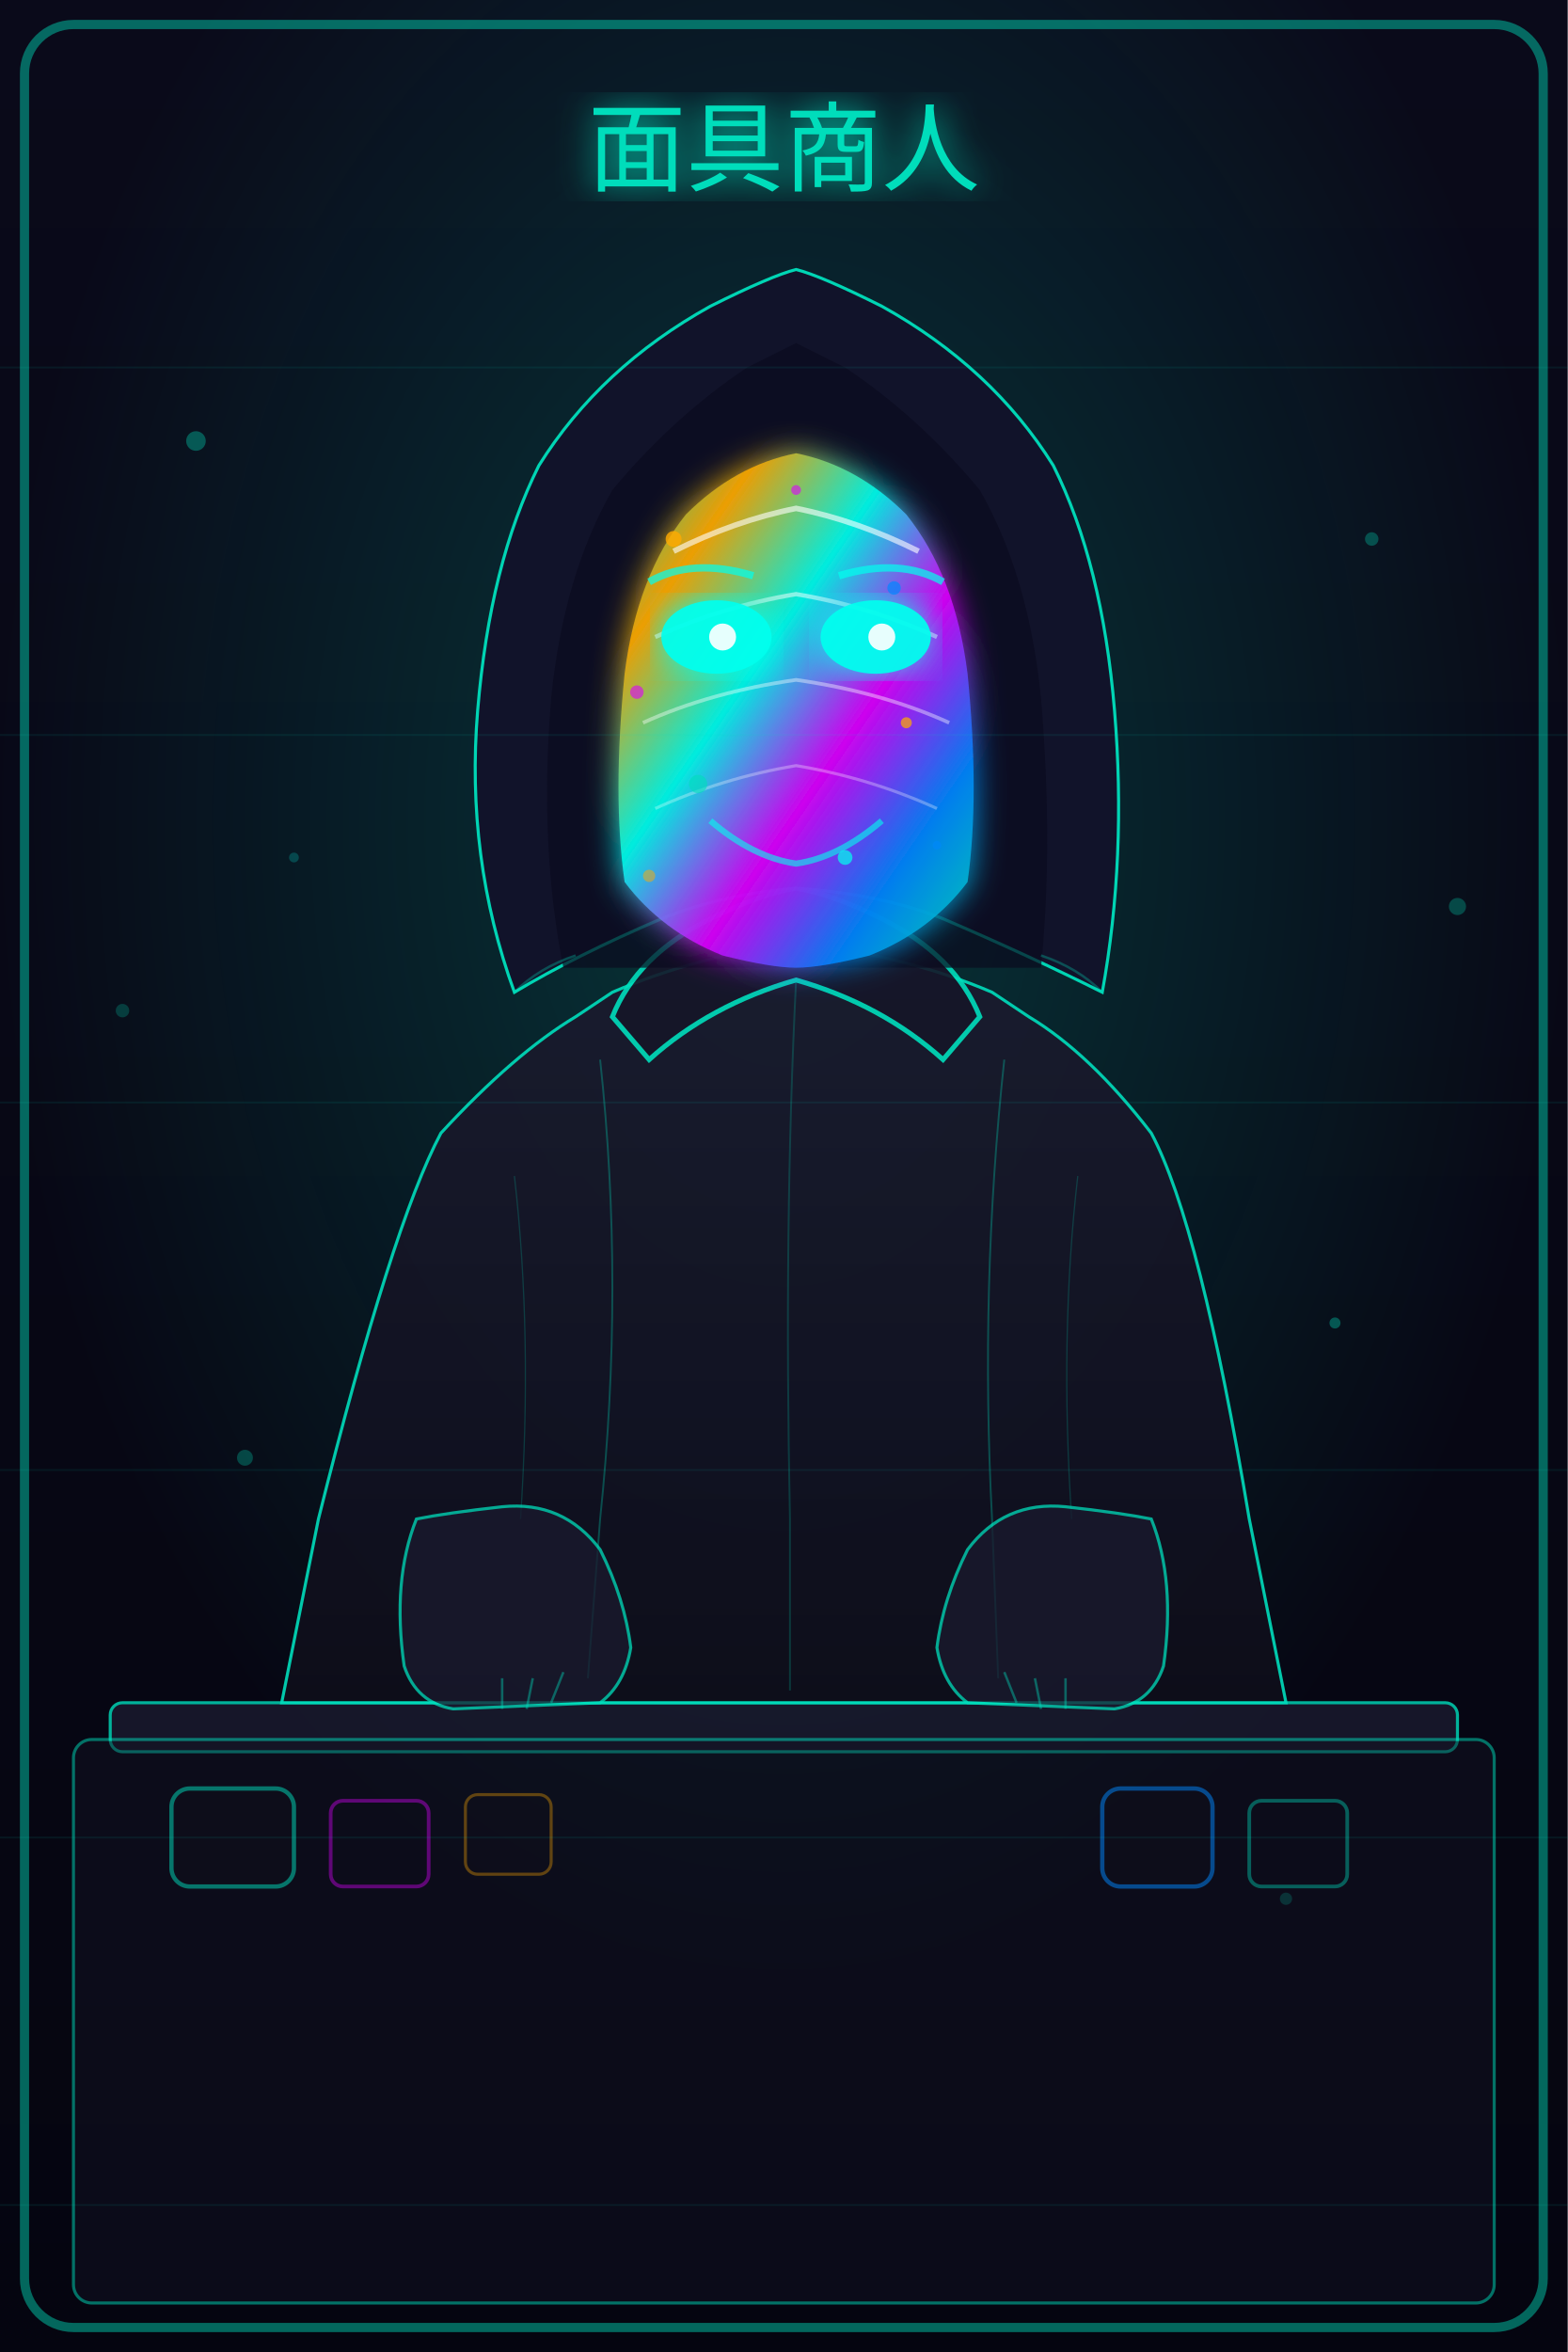
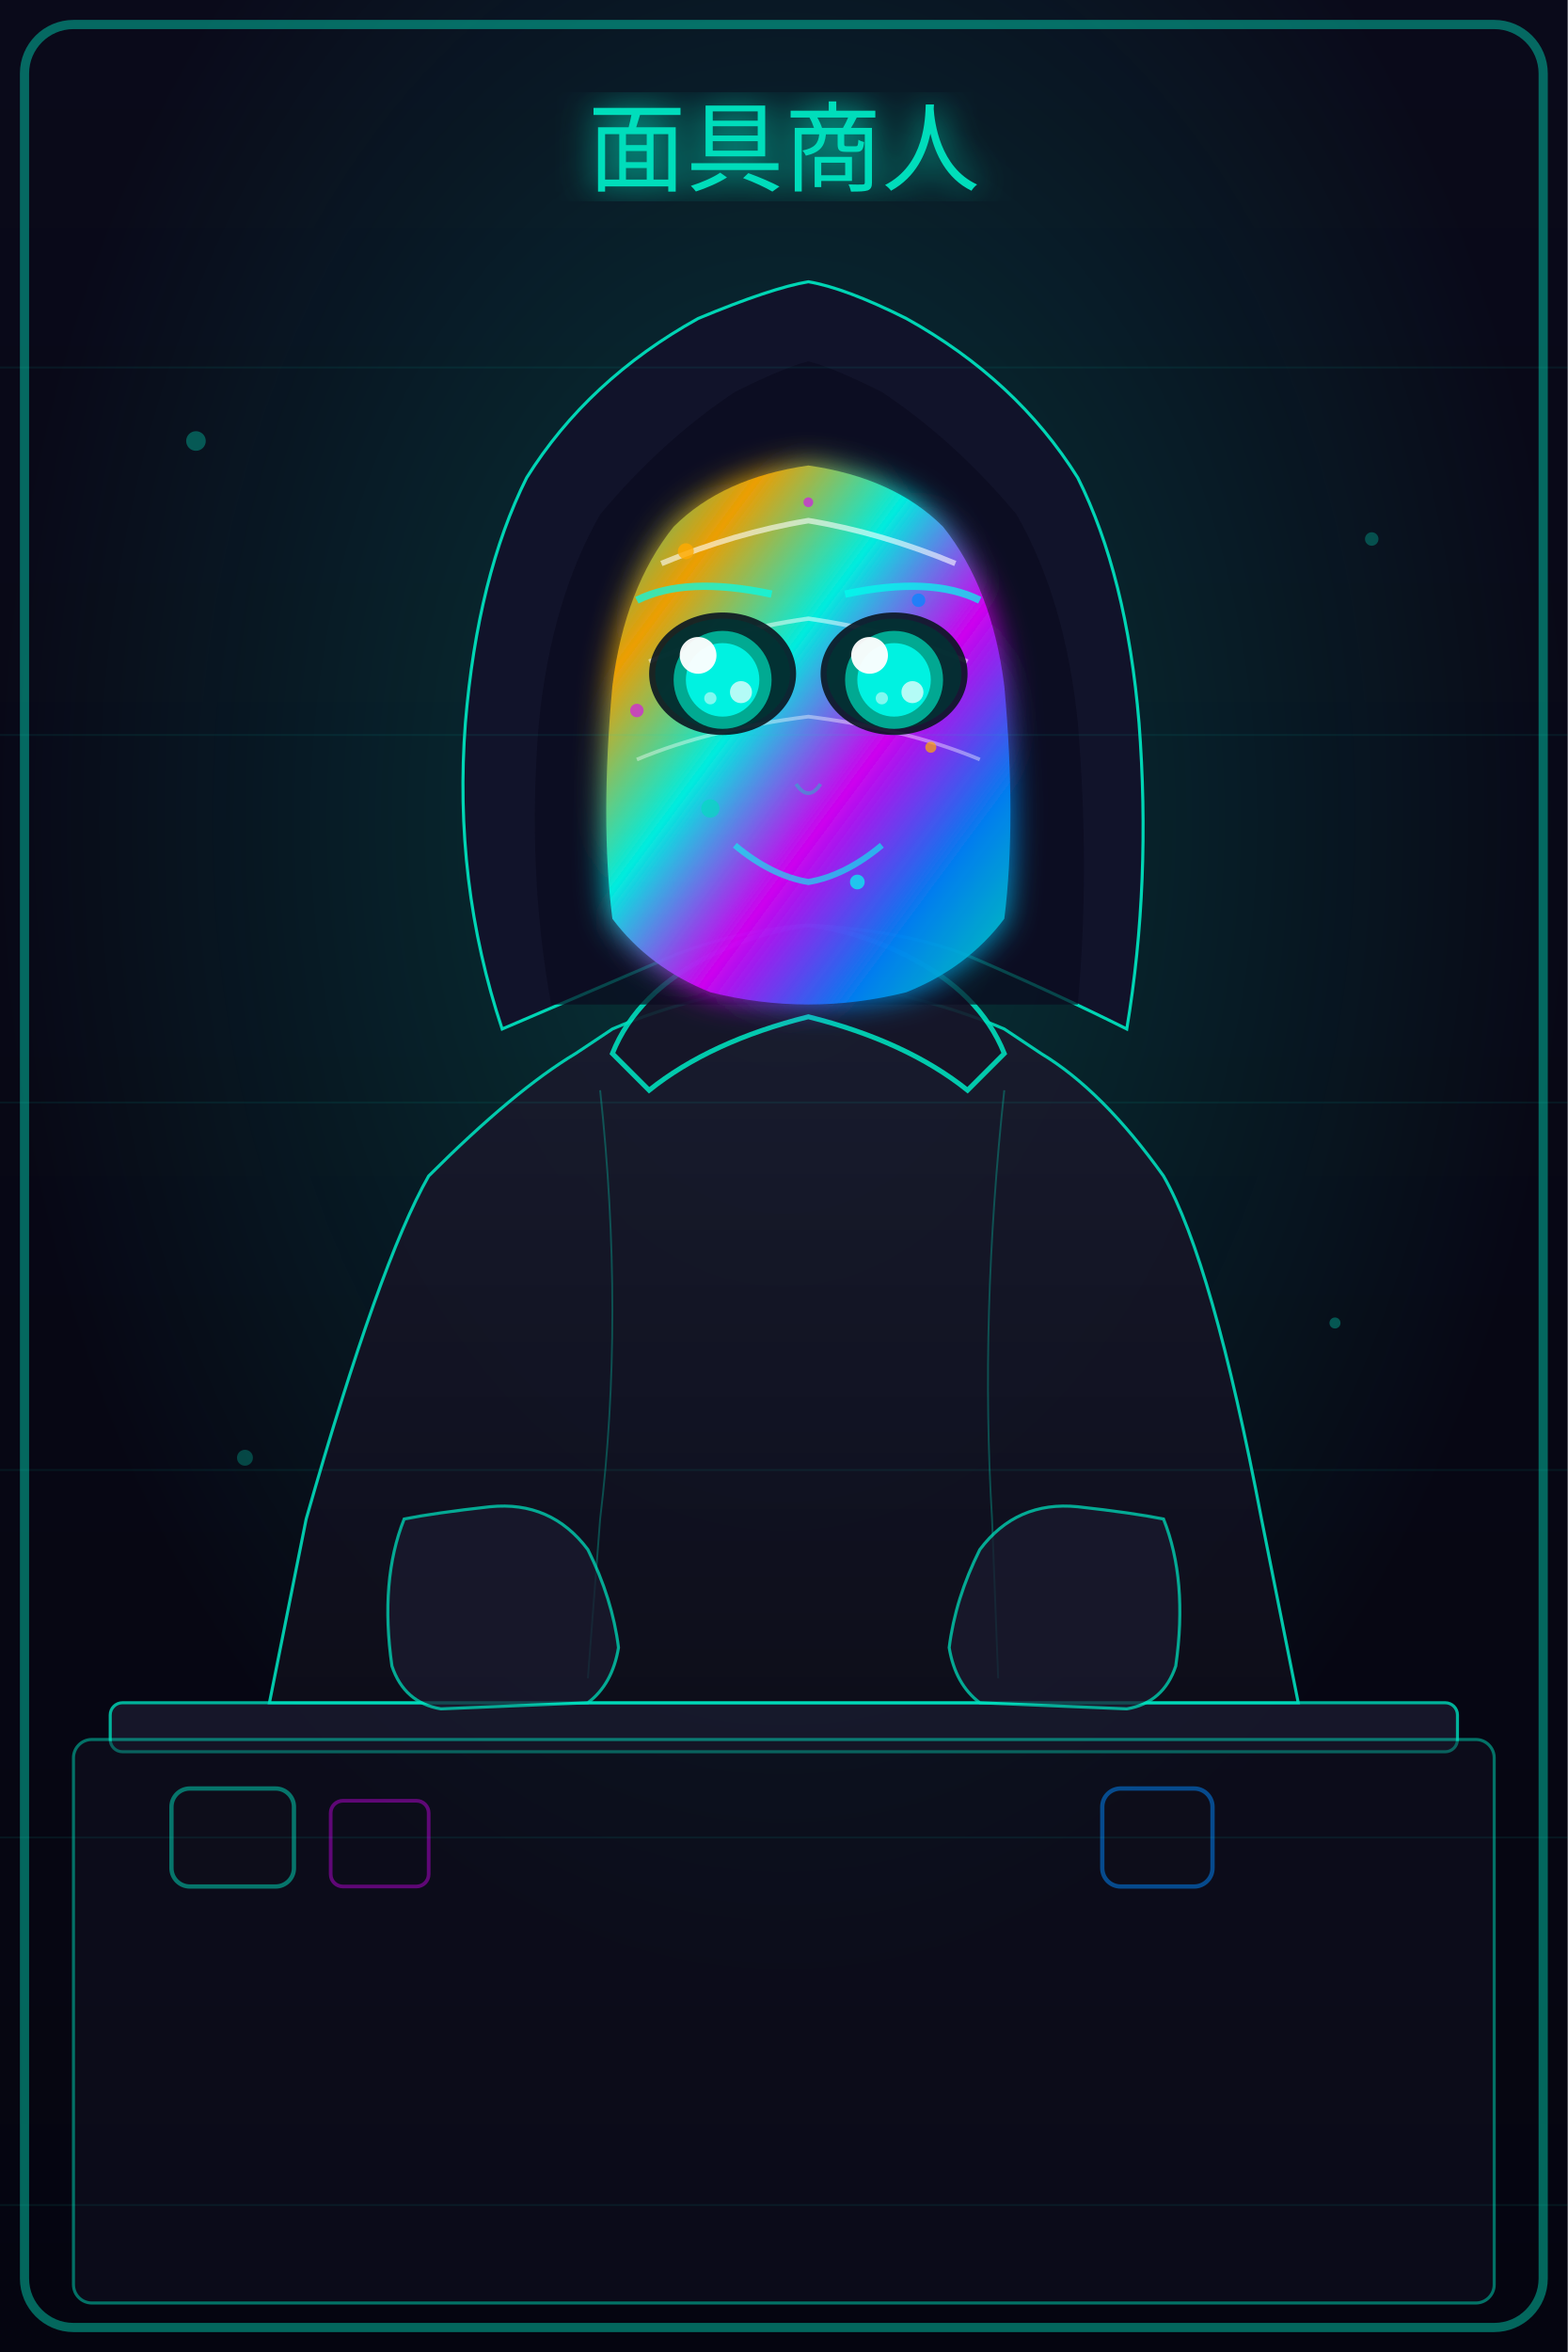
<svg xmlns="http://www.w3.org/2000/svg" width="256" height="384" viewBox="0 0 256 384">
  <defs>
    <linearGradient id="mi_bg" x1="0" y1="0" x2="0" y2="1">
      <stop offset="0%" stop-color="#0a0a1a" />
      <stop offset="100%" stop-color="#050510" />
    </linearGradient>
    <linearGradient id="mi_mask_holo" x1="0" y1="0" x2="1" y2="1">
      <stop offset="0%" stop-color="#00ddbb" />
      <stop offset="20%" stop-color="#ffaa00" />
      <stop offset="40%" stop-color="#00ffee" />
      <stop offset="60%" stop-color="#dd00ff" />
      <stop offset="80%" stop-color="#0088ff" />
      <stop offset="100%" stop-color="#00ddbb" />
    </linearGradient>
    <linearGradient id="mi_robe" x1="0" y1="0" x2="0" y2="1">
      <stop offset="0%" stop-color="#1a1a2e" />
      <stop offset="100%" stop-color="#0d0d1a" />
    </linearGradient>
    <radialGradient id="mi_glow" cx="0.5" cy="0.35" r="0.5">
      <stop offset="0%" stop-color="#00ddbb" stop-opacity="0.22" />
      <stop offset="100%" stop-color="#00ddbb" stop-opacity="0" />
    </radialGradient>
    <filter id="mi_neon">
      <feGaussianBlur stdDeviation="3" result="blur" />
      <feMerge>
        <feMergeNode in="blur" />
        <feMergeNode in="SourceGraphic" />
      </feMerge>
    </filter>
    <filter id="mi_holo_glow">
      <feGaussianBlur stdDeviation="2.5" result="blur" />
      <feColorMatrix in="blur" type="matrix" values="1.2 0 0 0 0  0 1.2 0 0 0  0 0 1.2 0 0  0 0 0 1 0" result="bright" />
      <feMerge>
        <feMergeNode in="bright" />
        <feMergeNode in="SourceGraphic" />
      </feMerge>
    </filter>
  </defs>
  <rect width="256" height="384" fill="url(#mi_bg)" />
  <rect width="256" height="384" fill="url(#mi_glow)" />
  <rect x="4" y="4" width="248" height="376" rx="8" fill="none" stroke="#00ddbb" stroke-width="1.5" opacity="0.45" />
  <text x="128" y="30" font-family="monospace" font-size="16" fill="#00ddbb" text-anchor="middle" filter="url(#mi_neon)">面具商人</text>
  <rect x="18" y="278" width="220" height="8" rx="2" fill="#1a1a2e" stroke="#00ddbb" stroke-width="0.5" opacity="0.8" />
  <rect x="12" y="284" width="232" height="92" rx="3" fill="#111122" stroke="#00ddbb" stroke-width="0.5" opacity="0.5" />
  <rect x="28" y="292" width="20" height="16" rx="3" fill="#0d0d1a" stroke="#00ddbb" stroke-width="0.7" opacity="0.5" />
  <rect x="54" y="294" width="16" height="14" rx="2" fill="#0d0d1a" stroke="#dd00ff" stroke-width="0.6" opacity="0.4" />
-   <rect x="76" y="293" width="14" height="13" rx="2" fill="#0d0d1a" stroke="#ffaa00" stroke-width="0.5" opacity="0.35" />
  <rect x="180" y="292" width="18" height="16" rx="3" fill="#0d0d1a" stroke="#0088ff" stroke-width="0.7" opacity="0.5" />
-   <rect x="204" y="294" width="16" height="14" rx="2" fill="#0d0d1a" stroke="#00ddbb" stroke-width="0.6" opacity="0.4" />
-   <path d="M72,185 Q64,200 52,248 L46,278 H210 L204,248 Q196,200 188,185 Q178,172 168,166 L162,162 Q148,156 130,154 Q114,156 100,162 L94,166 Q84,172 72,185 Z" fill="url(#mi_robe)" stroke="#00ddbb" stroke-width="0.5" opacity="0.9" />
-   <path d="M98,173 Q102,210 98,248 L96,274" fill="none" stroke="#00ddbb" stroke-width="0.3" opacity="0.3" />
-   <path d="M164,173 Q160,210 162,248 L163,274" fill="none" stroke="#00ddbb" stroke-width="0.3" opacity="0.3" />
-   <path d="M130,160 Q128,200 129,248 L129,276" fill="none" stroke="#00ddbb" stroke-width="0.3" opacity="0.2" />
-   <path d="M84,192 Q87,218 85,248" fill="none" stroke="#00ddbb" stroke-width="0.2" opacity="0.2" />
-   <path d="M176,192 Q173,218 175,248" fill="none" stroke="#00ddbb" stroke-width="0.2" opacity="0.2" />
-   <path d="M100,166 Q104,156 116,150 Q124,146 130,145 Q136,146 144,150 Q156,156 160,166 L154,173 Q144,164 130,160 Q116,164 106,173 Z" fill="#151528" stroke="#00ddbb" stroke-width="0.8" opacity="0.9" />
-   <path d="M84,162 Q76,140 78,116 Q80,92 88,76 Q98,60 116,50 Q126,45 130,44 Q134,45 144,50 Q162,60 172,76 Q180,92 182,116 Q184,140 180,162 Q168,156 154,150 Q144,146 130,145 Q118,146 108,150 Q94,156 84,162 Z" fill="#12122a" stroke="#00ddbb" stroke-width="0.5" opacity="0.95" />
-   <path d="M92,158 Q88,138 90,114 Q92,94 100,80 Q110,68 122,60 Q128,57 130,56 Q132,57 138,60 Q150,68 160,80 Q168,94 170,114 Q172,138 170,158" fill="#0a0a1e" opacity="0.7" />
-   <path d="M84,162 Q88,158 94,156" fill="none" stroke="#00ddbb" stroke-width="0.4" opacity="0.3" />
-   <path d="M180,162 Q176,158 170,156" fill="none" stroke="#00ddbb" stroke-width="0.4" opacity="0.3" />
-   <path d="M102,144 Q100,130 102,110 Q104,94 112,84 Q120,76 130,74 Q140,76 148,84 Q156,94 158,110 Q160,130 158,144 Q152,152 142,156 Q134,158 130,158 Q126,158 118,156 Q108,152 102,144 Z" fill="url(#mi_mask_holo)" opacity="0.92" filter="url(#mi_holo_glow)" />
-   <path d="M110,90 Q120,85 130,83 Q140,85 150,90" fill="none" stroke="#ffffff" stroke-width="0.9" opacity="0.6" />
-   <path d="M107,104 Q118,99 130,97 Q142,99 153,104" fill="none" stroke="#ffffff" stroke-width="0.7" opacity="0.5" />
-   <path d="M105,118 Q116,113 130,111 Q144,113 155,118" fill="none" stroke="#ffffff" stroke-width="0.6" opacity="0.4" />
-   <path d="M107,132 Q118,127 130,125 Q142,127 153,132" fill="none" stroke="#ffffff" stroke-width="0.5" opacity="0.3" />
-   <ellipse cx="117" cy="104" rx="9" ry="6" fill="#00ffee" opacity="0.95" filter="url(#mi_neon)" />
-   <ellipse cx="143" cy="104" rx="9" ry="6" fill="#00ffee" opacity="0.95" filter="url(#mi_neon)" />
-   <circle cx="118" cy="104" r="2.2" fill="#ffffff" opacity="0.9" />
-   <circle cx="144" cy="104" r="2.2" fill="#ffffff" opacity="0.9" />
-   <path d="M106,95 Q113,91 123,94" fill="none" stroke="#00ffee" stroke-width="1.2" opacity="0.7" />
-   <path d="M137,94 Q147,91 154,95" fill="none" stroke="#00ffee" stroke-width="1.2" opacity="0.7" />
-   <path d="M116,134 Q123,140 130,141 Q137,140 144,134" fill="none" stroke="#00ffee" stroke-width="1" opacity="0.6" />
-   <circle cx="110" cy="88" r="1.3" fill="#ffaa00" opacity="0.8" />
-   <circle cx="146" cy="96" r="1.1" fill="#0088ff" opacity="0.7" />
-   <circle cx="114" cy="128" r="1.5" fill="#00ddbb" opacity="0.6" />
-   <circle cx="148" cy="118" r="0.9" fill="#ffaa00" opacity="0.7" />
-   <circle cx="104" cy="113" r="1.1" fill="#dd00ff" opacity="0.6" />
-   <circle cx="138" cy="140" r="1.2" fill="#00ffee" opacity="0.7" />
-   <circle cx="130" cy="80" r="0.8" fill="#dd00ff" opacity="0.6" />
-   <circle cx="153" cy="138" r="0.7" fill="#0088ff" opacity="0.5" />
-   <circle cx="106" cy="143" r="1" fill="#ffaa00" opacity="0.5" />
-   <path d="M68,248 Q64,258 66,272 Q68,278 74,279 L98,278 Q102,275 103,269 Q102,261 98,253 Q92,245 82,246 Q73,247 68,248 Z" fill="#1a1a2e" stroke="#00ddbb" stroke-width="0.5" opacity="0.75" />
-   <path d="M90,278 L92,273" fill="none" stroke="#00ddbb" stroke-width="0.4" opacity="0.4" />
-   <path d="M86,279 L87,274" fill="none" stroke="#00ddbb" stroke-width="0.4" opacity="0.4" />
-   <path d="M82,279 L82,274" fill="none" stroke="#00ddbb" stroke-width="0.4" opacity="0.4" />
-   <path d="M188,248 Q192,258 190,272 Q188,278 182,279 L158,278 Q154,275 153,269 Q154,261 158,253 Q164,245 174,246 Q183,247 188,248 Z" fill="#1a1a2e" stroke="#00ddbb" stroke-width="0.5" opacity="0.75" />
-   <path d="M166,278 L164,273" fill="none" stroke="#00ddbb" stroke-width="0.4" opacity="0.4" />
-   <path d="M170,279 L169,274" fill="none" stroke="#00ddbb" stroke-width="0.4" opacity="0.4" />
-   <path d="M174,279 L174,274" fill="none" stroke="#00ddbb" stroke-width="0.4" opacity="0.4" />
+   <path d="M70,192 Q62,206 50,248 L44,278 H212 L206,248 Q198,206 190,192 Q180,178 170,172 L164,168 Q150,162 132,160 Q114,162 100,168 L94,172 Q84,178 70,192 Z" fill="url(#mi_robe)" stroke="#00ddbb" stroke-width="0.5" opacity="0.9" />
+   <path d="M98,178 Q102,215 98,248 L96,274" fill="none" stroke="#00ddbb" stroke-width="0.3" opacity="0.3" />
+   <path d="M164,178 Q160,215 162,248 L163,274" fill="none" stroke="#00ddbb" stroke-width="0.3" opacity="0.3" />
+   <path d="M100,172 Q104,162 116,156 Q124,152 132,151 Q140,152 148,156 Q160,162 164,172 L158,178 Q148,170 132,166 Q116,170 106,178 Z" fill="#151528" stroke="#00ddbb" stroke-width="0.8" opacity="0.9" />
+   <path d="M82,168 Q74,144 76,118 Q78,94 86,78 Q96,62 114,52 Q126,47 132,46 Q138,47 148,52 Q166,62 176,78 Q184,94 186,118 Q188,144 184,168 Q172,162 158,156 Q148,152 132,151 Q120,152 110,156 Q96,162 82,168 Z" fill="#12122a" stroke="#00ddbb" stroke-width="0.5" opacity="0.95" />
+   <path d="M90,164 Q86,142 88,118 Q90,98 98,84 Q108,72 120,64 Q128,60 132,59 Q136,60 144,64 Q156,72 166,84 Q174,98 176,118 Q178,142 176,164" fill="#0a0a1e" opacity="0.7" />
+   <path d="M100,150 Q98,134 100,112 Q102,96 110,86 Q118,78 132,76 Q146,78 154,86 Q162,96 164,112 Q166,134 164,150 Q158,158 148,162 Q140,164 132,164 Q124,164 116,162 Q106,158 100,150 Z" fill="url(#mi_mask_holo)" opacity="0.92" filter="url(#mi_holo_glow)" />
+   <path d="M108,92 Q120,87 132,85 Q144,87 156,92" fill="none" stroke="#ffffff" stroke-width="0.9" opacity="0.6" />
+   <path d="M106,108 Q118,103 132,101 Q146,103 158,108" fill="none" stroke="#ffffff" stroke-width="0.7" opacity="0.5" />
+   <path d="M104,124 Q116,119 132,117 Q148,119 160,124" fill="none" stroke="#ffffff" stroke-width="0.6" opacity="0.4" />
+   <ellipse cx="118" cy="110" rx="12" ry="10" fill="#0a1520" opacity="0.9" />
+   <ellipse cx="118" cy="110" rx="11" ry="9" fill="#003333" opacity="0.8" />
+   <ellipse cx="118" cy="111" rx="8" ry="8" fill="#00ddbb" opacity="0.7" />
+   <ellipse cx="118" cy="111" rx="6" ry="6" fill="#00ffee" opacity="0.85" />
+   <circle cx="114" cy="107" r="3" fill="#ffffff" opacity="0.95" />
+   <circle cx="121" cy="113" r="1.8" fill="#ffffff" opacity="0.7" />
+   <circle cx="116" cy="114" r="1" fill="#ffffff" opacity="0.5" />
+   <ellipse cx="146" cy="110" rx="12" ry="10" fill="#0a1520" opacity="0.9" />
+   <ellipse cx="146" cy="110" rx="11" ry="9" fill="#003333" opacity="0.8" />
+   <ellipse cx="146" cy="111" rx="8" ry="8" fill="#00ddbb" opacity="0.7" />
+   <ellipse cx="146" cy="111" rx="6" ry="6" fill="#00ffee" opacity="0.85" />
+   <circle cx="142" cy="107" r="3" fill="#ffffff" opacity="0.95" />
+   <circle cx="149" cy="113" r="1.8" fill="#ffffff" opacity="0.7" />
+   <circle cx="144" cy="114" r="1" fill="#ffffff" opacity="0.5" />
+   <path d="M104,98 Q112,94 126,97" fill="none" stroke="#00ffee" stroke-width="1.2" opacity="0.7" />
+   <path d="M138,97 Q152,94 160,98" fill="none" stroke="#00ffee" stroke-width="1.2" opacity="0.7" />
+   <path d="M130,128 Q132,131 134,128" fill="none" stroke="#00ddbb" stroke-width="0.6" opacity="0.4" />
+   <path d="M120,138 Q126,143 132,144 Q138,143 144,138" fill="none" stroke="#00ffee" stroke-width="1" opacity="0.6" />
+   <circle cx="112" cy="90" r="1.3" fill="#ffaa00" opacity="0.8" />
+   <circle cx="150" cy="98" r="1.1" fill="#0088ff" opacity="0.7" />
+   <circle cx="116" cy="132" r="1.5" fill="#00ddbb" opacity="0.6" />
+   <circle cx="152" cy="122" r="0.9" fill="#ffaa00" opacity="0.7" />
+   <circle cx="104" cy="116" r="1.1" fill="#dd00ff" opacity="0.6" />
+   <circle cx="140" cy="144" r="1.2" fill="#00ffee" opacity="0.7" />
+   <circle cx="132" cy="82" r="0.8" fill="#dd00ff" opacity="0.6" />
+   <path d="M66,248 Q62,258 64,272 Q66,278 72,279 L96,278 Q100,275 101,269 Q100,261 96,253 Q90,245 80,246 Q71,247 66,248 Z" fill="#1a1a2e" stroke="#00ddbb" stroke-width="0.5" opacity="0.75" />
+   <path d="M190,248 Q194,258 192,272 Q190,278 184,279 L160,278 Q156,275 155,269 Q156,261 160,253 Q166,245 176,246 Q185,247 190,248 Z" fill="#1a1a2e" stroke="#00ddbb" stroke-width="0.5" opacity="0.75" />
  <circle cx="32" cy="72" r="1.6" fill="#00ddbb" opacity="0.35" />
  <circle cx="224" cy="88" r="1.1" fill="#00ddbb" opacity="0.3" />
  <circle cx="40" cy="238" r="1.3" fill="#00ddbb" opacity="0.28" />
  <circle cx="218" cy="216" r="0.9" fill="#00ddbb" opacity="0.35" />
-   <circle cx="20" cy="165" r="1.1" fill="#00ddbb" opacity="0.22" />
-   <circle cx="238" cy="148" r="1.4" fill="#00ddbb" opacity="0.28" />
-   <circle cx="48" cy="140" r="0.8" fill="#00ffee" opacity="0.2" />
-   <circle cx="210" cy="310" r="1" fill="#00ddbb" opacity="0.18" />
  <line x1="0" y1="60" x2="256" y2="60" stroke="#00ddbb" stroke-width="0.3" opacity="0.08" />
  <line x1="0" y1="120" x2="256" y2="120" stroke="#00ddbb" stroke-width="0.3" opacity="0.08" />
  <line x1="0" y1="180" x2="256" y2="180" stroke="#00ddbb" stroke-width="0.3" opacity="0.08" />
  <line x1="0" y1="240" x2="256" y2="240" stroke="#00ddbb" stroke-width="0.3" opacity="0.08" />
  <line x1="0" y1="300" x2="256" y2="300" stroke="#00ddbb" stroke-width="0.3" opacity="0.08" />
  <line x1="0" y1="360" x2="256" y2="360" stroke="#00ddbb" stroke-width="0.3" opacity="0.08" />
</svg>
